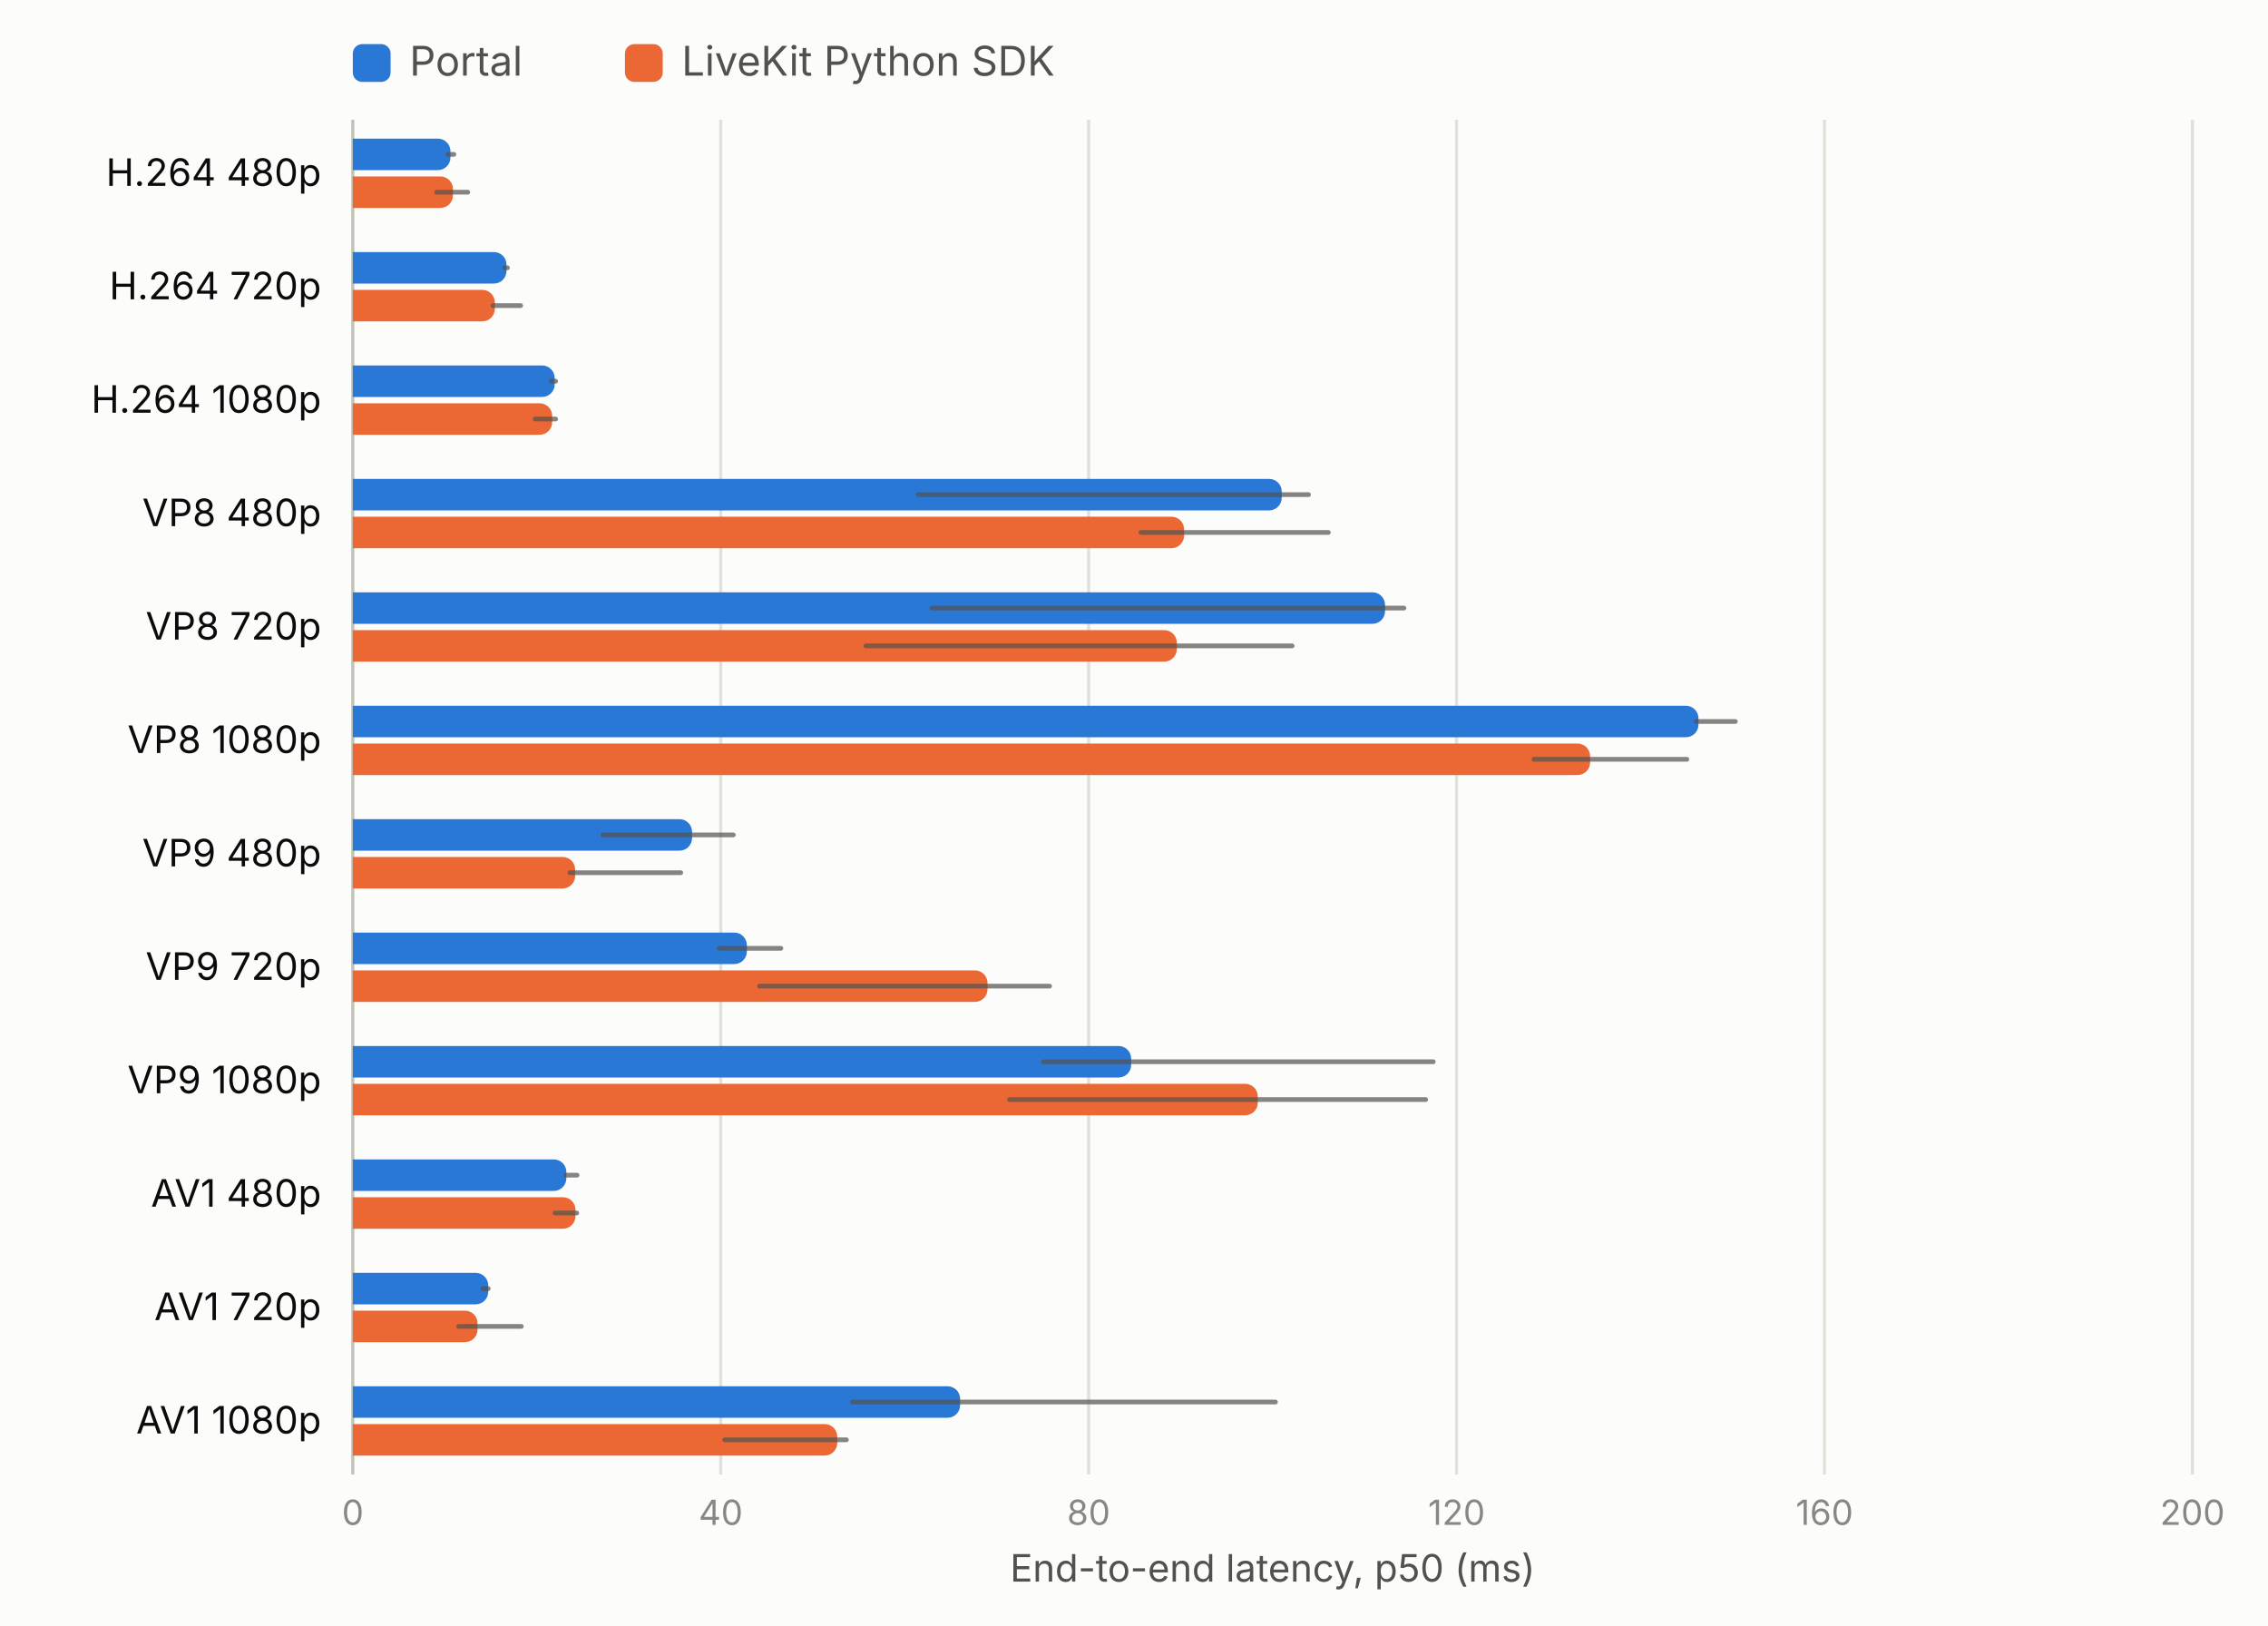
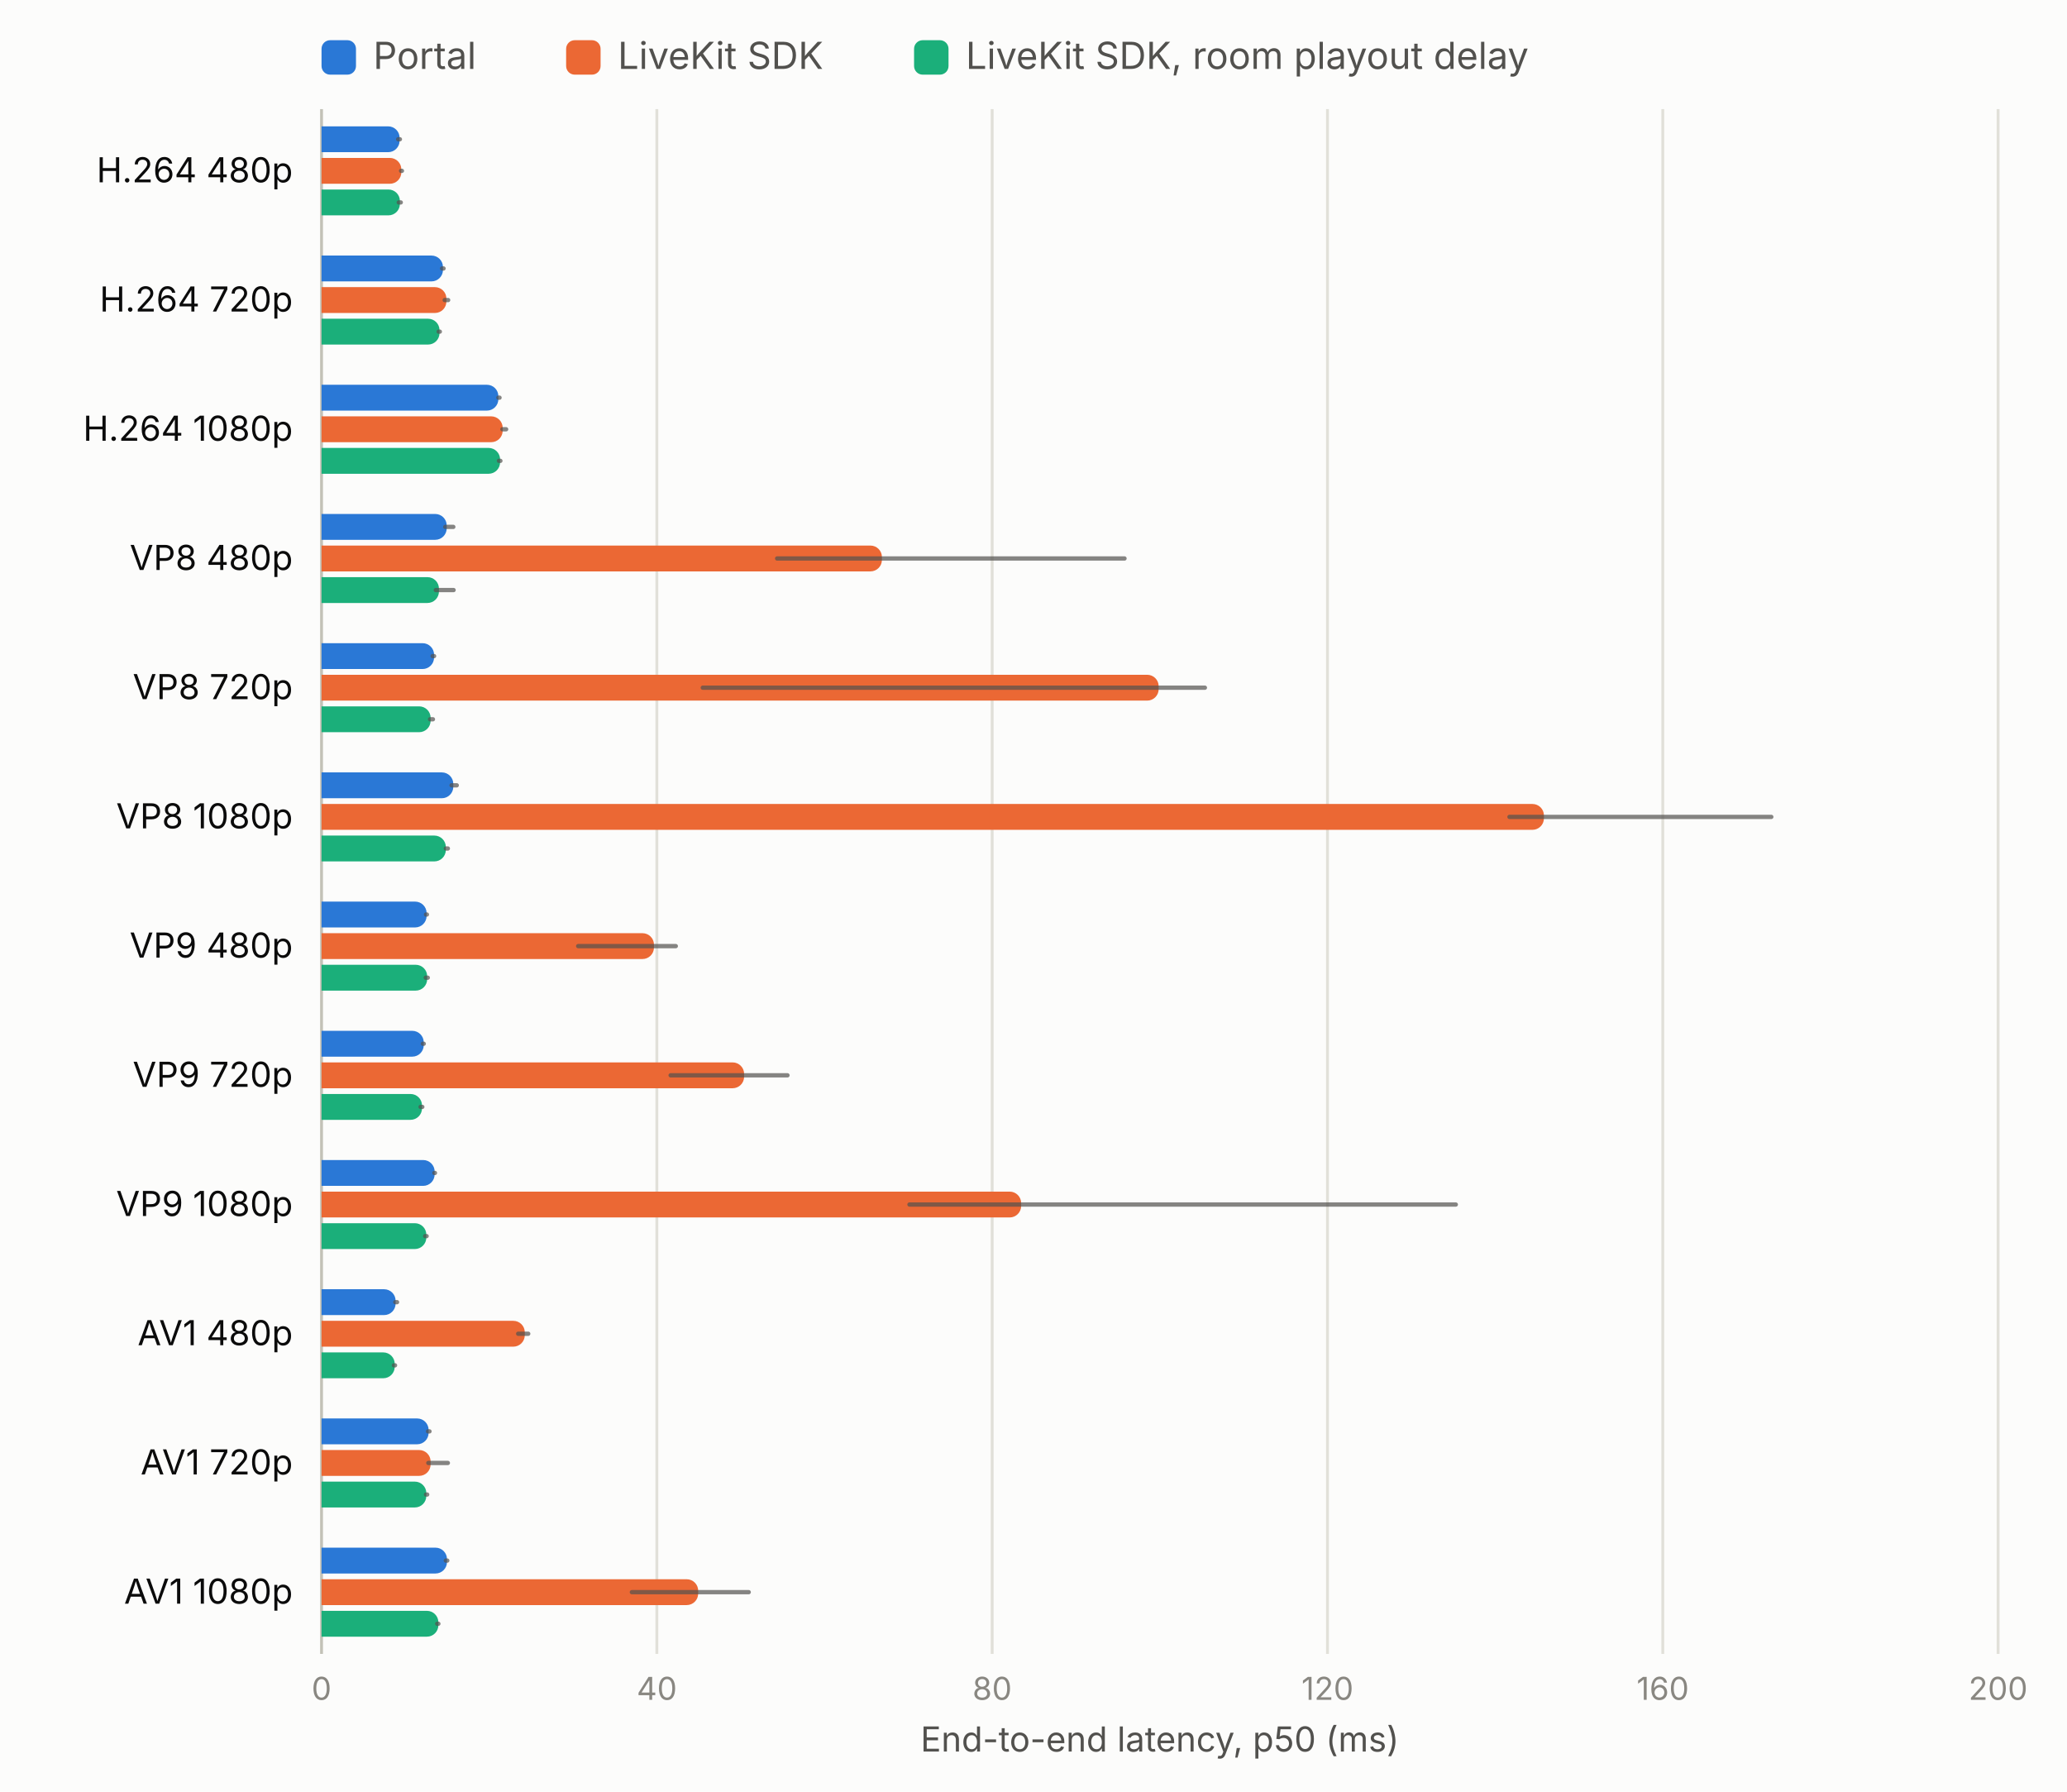
- <svg xmlns="http://www.w3.org/2000/svg" width="720" height="516" viewBox="0 0 720 516" font-family="system-ui, -apple-system, &quot;Segoe UI&quot;, sans-serif" role="img" aria-label="End-to-end latency, p50 (ms): Portal compared with the LiveKit Python SDK">
-   <rect width="720" height="516" fill="#fcfcfb" />
+ <svg xmlns="http://www.w3.org/2000/svg" width="720" height="624" viewBox="0 0 720 624" font-family="system-ui, -apple-system, &quot;Segoe UI&quot;, sans-serif" role="img" aria-label="End-to-end latency, p50 (ms): Portal, LiveKit SDK, LiveKit SDK, room playout delay">
+   <rect width="720" height="624" fill="#fcfcfb" />
  <rect x="112" y="14" width="12" height="12" rx="3" fill="#2a78d6" />
  <text x="130" y="24" font-size="13" fill="#52514e">Portal</text>
-   <rect x="198.4" y="14" width="12" height="12" rx="3" fill="#eb6834" />
-   <text x="216.4" y="24" font-size="13" fill="#52514e">LiveKit Python SDK</text>
-   <line x1="112.0" y1="38" x2="112.0" y2="468" stroke="#c3c2b7" stroke-width="1" />
-   <text x="112.0" y="484" font-size="11" fill="#898781" text-anchor="middle" style="font-variant-numeric: tabular-nums">0</text>
-   <line x1="228.8" y1="38" x2="228.8" y2="468" stroke="#e1e0d9" stroke-width="1" />
-   <text x="228.8" y="484" font-size="11" fill="#898781" text-anchor="middle" style="font-variant-numeric: tabular-nums">40</text>
-   <line x1="345.6" y1="38" x2="345.6" y2="468" stroke="#e1e0d9" stroke-width="1" />
-   <text x="345.6" y="484" font-size="11" fill="#898781" text-anchor="middle" style="font-variant-numeric: tabular-nums">80</text>
-   <line x1="462.4" y1="38" x2="462.4" y2="468" stroke="#e1e0d9" stroke-width="1" />
-   <text x="462.4" y="484" font-size="11" fill="#898781" text-anchor="middle" style="font-variant-numeric: tabular-nums">120</text>
-   <line x1="579.2" y1="38" x2="579.2" y2="468" stroke="#e1e0d9" stroke-width="1" />
-   <text x="579.2" y="484" font-size="11" fill="#898781" text-anchor="middle" style="font-variant-numeric: tabular-nums">160</text>
-   <line x1="696.0" y1="38" x2="696.0" y2="468" stroke="#e1e0d9" stroke-width="1" />
-   <text x="696.0" y="484" font-size="11" fill="#898781" text-anchor="middle" style="font-variant-numeric: tabular-nums">200</text>
-   <text x="404.0" y="502" font-size="12" fill="#52514e" text-anchor="middle">End-to-end latency, p50 (ms)</text>
-   <text x="102" y="59.0" font-size="12" fill="#0b0b0b" text-anchor="end">H.264 480p</text>
-   <path d="M112,44 h27.0 a4,4 0 0 1 4,4 v2 a4,4 0 0 1 -4,4 h-27.0 z" fill="#2a78d6" />
-   <line x1="142.2" y1="49.0" x2="144.1" y2="49.0" stroke="#52514e" stroke-width="1.5" stroke-linecap="round" opacity="0.7" />
-   <path d="M112,56 h27.8 a4,4 0 0 1 4,4 v2 a4,4 0 0 1 -4,4 h-27.8 z" fill="#eb6834" />
-   <line x1="138.6" y1="61.0" x2="148.5" y2="61.0" stroke="#52514e" stroke-width="1.5" stroke-linecap="round" opacity="0.7" />
-   <text x="102" y="95.0" font-size="12" fill="#0b0b0b" text-anchor="end">H.264 720p</text>
-   <path d="M112,80 h44.8 a4,4 0 0 1 4,4 v2 a4,4 0 0 1 -4,4 h-44.8 z" fill="#2a78d6" />
-   <line x1="160.2" y1="85.0" x2="161.1" y2="85.0" stroke="#52514e" stroke-width="1.5" stroke-linecap="round" opacity="0.7" />
-   <path d="M112,92 h41.1 a4,4 0 0 1 4,4 v2 a4,4 0 0 1 -4,4 h-41.1 z" fill="#eb6834" />
-   <line x1="156.5" y1="97.0" x2="165.3" y2="97.0" stroke="#52514e" stroke-width="1.5" stroke-linecap="round" opacity="0.7" />
-   <text x="102" y="131.0" font-size="12" fill="#0b0b0b" text-anchor="end">H.264 1080p</text>
-   <path d="M112,116 h60.1 a4,4 0 0 1 4,4 v2 a4,4 0 0 1 -4,4 h-60.1 z" fill="#2a78d6" />
-   <line x1="175.0" y1="121.0" x2="176.4" y2="121.0" stroke="#52514e" stroke-width="1.5" stroke-linecap="round" opacity="0.7" />
-   <path d="M112,128 h59.3 a4,4 0 0 1 4,4 v2 a4,4 0 0 1 -4,4 h-59.3 z" fill="#eb6834" />
-   <line x1="169.9" y1="133.0" x2="176.4" y2="133.0" stroke="#52514e" stroke-width="1.5" stroke-linecap="round" opacity="0.7" />
-   <text x="102" y="167.0" font-size="12" fill="#0b0b0b" text-anchor="end">VP8 480p</text>
-   <path d="M112,152 h290.9 a4,4 0 0 1 4,4 v2 a4,4 0 0 1 -4,4 h-290.9 z" fill="#2a78d6" />
-   <line x1="291.5" y1="157.0" x2="415.4" y2="157.0" stroke="#52514e" stroke-width="1.5" stroke-linecap="round" opacity="0.7" />
-   <path d="M112,164 h259.9 a4,4 0 0 1 4,4 v2 a4,4 0 0 1 -4,4 h-259.9 z" fill="#eb6834" />
-   <line x1="362.2" y1="169.0" x2="421.7" y2="169.0" stroke="#52514e" stroke-width="1.5" stroke-linecap="round" opacity="0.7" />
-   <text x="102" y="203.0" font-size="12" fill="#0b0b0b" text-anchor="end">VP8 720p</text>
-   <path d="M112,188 h323.7 a4,4 0 0 1 4,4 v2 a4,4 0 0 1 -4,4 h-323.7 z" fill="#2a78d6" />
-   <line x1="295.8" y1="193.0" x2="445.7" y2="193.0" stroke="#52514e" stroke-width="1.5" stroke-linecap="round" opacity="0.7" />
-   <path d="M112,200 h257.6 a4,4 0 0 1 4,4 v2 a4,4 0 0 1 -4,4 h-257.6 z" fill="#eb6834" />
-   <line x1="274.9" y1="205.0" x2="410.2" y2="205.0" stroke="#52514e" stroke-width="1.5" stroke-linecap="round" opacity="0.7" />
-   <text x="102" y="239.0" font-size="12" fill="#0b0b0b" text-anchor="end">VP8 1080p</text>
-   <path d="M112,224 h423.2 a4,4 0 0 1 4,4 v2 a4,4 0 0 1 -4,4 h-423.2 z" fill="#2a78d6" />
-   <line x1="538.4" y1="229.0" x2="550.9" y2="229.0" stroke="#52514e" stroke-width="1.5" stroke-linecap="round" opacity="0.7" />
-   <path d="M112,236 h388.8 a4,4 0 0 1 4,4 v2 a4,4 0 0 1 -4,4 h-388.8 z" fill="#eb6834" />
-   <line x1="487.0" y1="241.0" x2="535.5" y2="241.0" stroke="#52514e" stroke-width="1.5" stroke-linecap="round" opacity="0.7" />
-   <text x="102" y="275.0" font-size="12" fill="#0b0b0b" text-anchor="end">VP9 480p</text>
-   <path d="M112,260 h103.7 a4,4 0 0 1 4,4 v2 a4,4 0 0 1 -4,4 h-103.7 z" fill="#2a78d6" />
-   <line x1="191.4" y1="265.0" x2="232.8" y2="265.0" stroke="#52514e" stroke-width="1.5" stroke-linecap="round" opacity="0.7" />
-   <path d="M112,272 h66.6 a4,4 0 0 1 4,4 v2 a4,4 0 0 1 -4,4 h-66.6 z" fill="#eb6834" />
-   <line x1="180.9" y1="277.0" x2="216.1" y2="277.0" stroke="#52514e" stroke-width="1.5" stroke-linecap="round" opacity="0.7" />
-   <text x="102" y="311.0" font-size="12" fill="#0b0b0b" text-anchor="end">VP9 720p</text>
-   <path d="M112,296 h121.1 a4,4 0 0 1 4,4 v2 a4,4 0 0 1 -4,4 h-121.1 z" fill="#2a78d6" />
-   <line x1="228.3" y1="301.0" x2="247.9" y2="301.0" stroke="#52514e" stroke-width="1.5" stroke-linecap="round" opacity="0.7" />
-   <path d="M112,308 h197.5 a4,4 0 0 1 4,4 v2 a4,4 0 0 1 -4,4 h-197.5 z" fill="#eb6834" />
-   <line x1="241.1" y1="313.0" x2="333.2" y2="313.0" stroke="#52514e" stroke-width="1.5" stroke-linecap="round" opacity="0.7" />
-   <text x="102" y="347.0" font-size="12" fill="#0b0b0b" text-anchor="end">VP9 1080p</text>
-   <path d="M112,332 h243.1 a4,4 0 0 1 4,4 v2 a4,4 0 0 1 -4,4 h-243.1 z" fill="#2a78d6" />
-   <line x1="331.2" y1="337.0" x2="455.0" y2="337.0" stroke="#52514e" stroke-width="1.5" stroke-linecap="round" opacity="0.7" />
-   <path d="M112,344 h283.3 a4,4 0 0 1 4,4 v2 a4,4 0 0 1 -4,4 h-283.3 z" fill="#eb6834" />
-   <line x1="320.5" y1="349.0" x2="452.6" y2="349.0" stroke="#52514e" stroke-width="1.5" stroke-linecap="round" opacity="0.7" />
-   <text x="102" y="383.0" font-size="12" fill="#0b0b0b" text-anchor="end">AV1 480p</text>
-   <path d="M112,368 h63.8 a4,4 0 0 1 4,4 v2 a4,4 0 0 1 -4,4 h-63.8 z" fill="#2a78d6" />
-   <line x1="179.7" y1="373.0" x2="183.2" y2="373.0" stroke="#52514e" stroke-width="1.5" stroke-linecap="round" opacity="0.7" />
-   <path d="M112,380 h66.7 a4,4 0 0 1 4,4 v2 a4,4 0 0 1 -4,4 h-66.7 z" fill="#eb6834" />
-   <line x1="176.2" y1="385.0" x2="183.1" y2="385.0" stroke="#52514e" stroke-width="1.5" stroke-linecap="round" opacity="0.7" />
-   <text x="102" y="419.0" font-size="12" fill="#0b0b0b" text-anchor="end">AV1 720p</text>
-   <path d="M112,404 h39.0 a4,4 0 0 1 4,4 v2 a4,4 0 0 1 -4,4 h-39.0 z" fill="#2a78d6" />
-   <line x1="153.3" y1="409.0" x2="155.0" y2="409.0" stroke="#52514e" stroke-width="1.5" stroke-linecap="round" opacity="0.7" />
-   <path d="M112,416 h35.6 a4,4 0 0 1 4,4 v2 a4,4 0 0 1 -4,4 h-35.6 z" fill="#eb6834" />
-   <line x1="145.6" y1="421.0" x2="165.5" y2="421.0" stroke="#52514e" stroke-width="1.5" stroke-linecap="round" opacity="0.7" />
-   <text x="102" y="455.0" font-size="12" fill="#0b0b0b" text-anchor="end">AV1 1080p</text>
-   <path d="M112,440 h188.8 a4,4 0 0 1 4,4 v2 a4,4 0 0 1 -4,4 h-188.8 z" fill="#2a78d6" />
-   <line x1="270.6" y1="445.0" x2="404.9" y2="445.0" stroke="#52514e" stroke-width="1.5" stroke-linecap="round" opacity="0.7" />
-   <path d="M112,452 h149.8 a4,4 0 0 1 4,4 v2 a4,4 0 0 1 -4,4 h-149.8 z" fill="#eb6834" />
-   <line x1="230.1" y1="457.0" x2="268.7" y2="457.0" stroke="#52514e" stroke-width="1.5" stroke-linecap="round" opacity="0.7" />
+   <rect x="197.2" y="14" width="12" height="12" rx="3" fill="#eb6834" />
+   <text x="215.2" y="24" font-size="13" fill="#52514e">LiveKit SDK</text>
+   <rect x="318.4" y="14" width="12" height="12" rx="3" fill="#1baf7a" />
+   <text x="336.4" y="24" font-size="13" fill="#52514e">LiveKit SDK, room playout delay</text>
+   <line x1="112.0" y1="38" x2="112.0" y2="576" stroke="#c3c2b7" stroke-width="1" />
+   <text x="112.0" y="592" font-size="11" fill="#898781" text-anchor="middle" style="font-variant-numeric: tabular-nums">0</text>
+   <line x1="228.8" y1="38" x2="228.8" y2="576" stroke="#e1e0d9" stroke-width="1" />
+   <text x="228.8" y="592" font-size="11" fill="#898781" text-anchor="middle" style="font-variant-numeric: tabular-nums">40</text>
+   <line x1="345.6" y1="38" x2="345.6" y2="576" stroke="#e1e0d9" stroke-width="1" />
+   <text x="345.6" y="592" font-size="11" fill="#898781" text-anchor="middle" style="font-variant-numeric: tabular-nums">80</text>
+   <line x1="462.4" y1="38" x2="462.4" y2="576" stroke="#e1e0d9" stroke-width="1" />
+   <text x="462.4" y="592" font-size="11" fill="#898781" text-anchor="middle" style="font-variant-numeric: tabular-nums">120</text>
+   <line x1="579.2" y1="38" x2="579.2" y2="576" stroke="#e1e0d9" stroke-width="1" />
+   <text x="579.2" y="592" font-size="11" fill="#898781" text-anchor="middle" style="font-variant-numeric: tabular-nums">160</text>
+   <line x1="696.0" y1="38" x2="696.0" y2="576" stroke="#e1e0d9" stroke-width="1" />
+   <text x="696.0" y="592" font-size="11" fill="#898781" text-anchor="middle" style="font-variant-numeric: tabular-nums">200</text>
+   <text x="404.0" y="610" font-size="12" fill="#52514e" text-anchor="middle">End-to-end latency, p50 (ms)</text>
+   <text x="102" y="63.5" font-size="12" fill="#0b0b0b" text-anchor="end">H.264 480p</text>
+   <path d="M112,44 h23.2 a4,4 0 0 1 4,4 v1 a4,4 0 0 1 -4,4 h-23.2 z" fill="#2a78d6" />
+   <line x1="138.7" y1="48.5" x2="139.3" y2="48.5" stroke="#52514e" stroke-width="1.5" stroke-linecap="round" opacity="0.7" />
+   <path d="M112,55 h23.8 a4,4 0 0 1 4,4 v1 a4,4 0 0 1 -4,4 h-23.8 z" fill="#eb6834" />
+   <line x1="139.7" y1="59.5" x2="140.0" y2="59.5" stroke="#52514e" stroke-width="1.5" stroke-linecap="round" opacity="0.7" />
+   <path d="M112,66 h23.3 a4,4 0 0 1 4,4 v1 a4,4 0 0 1 -4,4 h-23.3 z" fill="#1baf7a" />
+   <line x1="138.9" y1="70.5" x2="139.6" y2="70.5" stroke="#52514e" stroke-width="1.5" stroke-linecap="round" opacity="0.7" />
+   <text x="102" y="108.5" font-size="12" fill="#0b0b0b" text-anchor="end">H.264 720p</text>
+   <path d="M112,89 h38.3 a4,4 0 0 1 4,4 v1 a4,4 0 0 1 -4,4 h-38.3 z" fill="#2a78d6" />
+   <line x1="154.0" y1="93.5" x2="154.5" y2="93.5" stroke="#52514e" stroke-width="1.5" stroke-linecap="round" opacity="0.7" />
+   <path d="M112,100 h39.5 a4,4 0 0 1 4,4 v1 a4,4 0 0 1 -4,4 h-39.5 z" fill="#eb6834" />
+   <line x1="154.9" y1="104.5" x2="156.1" y2="104.5" stroke="#52514e" stroke-width="1.5" stroke-linecap="round" opacity="0.7" />
+   <path d="M112,111 h37.1 a4,4 0 0 1 4,4 v1 a4,4 0 0 1 -4,4 h-37.1 z" fill="#1baf7a" />
+   <line x1="152.8" y1="115.5" x2="153.2" y2="115.5" stroke="#52514e" stroke-width="1.5" stroke-linecap="round" opacity="0.7" />
+   <text x="102" y="153.5" font-size="12" fill="#0b0b0b" text-anchor="end">H.264 1080p</text>
+   <path d="M112,134 h57.6 a4,4 0 0 1 4,4 v1 a4,4 0 0 1 -4,4 h-57.6 z" fill="#2a78d6" />
+   <line x1="173.6" y1="138.5" x2="174.0" y2="138.5" stroke="#52514e" stroke-width="1.5" stroke-linecap="round" opacity="0.7" />
+   <path d="M112,145 h59.1 a4,4 0 0 1 4,4 v1 a4,4 0 0 1 -4,4 h-59.1 z" fill="#eb6834" />
+   <line x1="175.0" y1="149.5" x2="176.3" y2="149.5" stroke="#52514e" stroke-width="1.5" stroke-linecap="round" opacity="0.7" />
+   <path d="M112,156 h58.2 a4,4 0 0 1 4,4 v1 a4,4 0 0 1 -4,4 h-58.2 z" fill="#1baf7a" />
+   <line x1="173.8" y1="160.5" x2="174.3" y2="160.5" stroke="#52514e" stroke-width="1.5" stroke-linecap="round" opacity="0.7" />
+   <text x="102" y="198.5" font-size="12" fill="#0b0b0b" text-anchor="end">VP8 480p</text>
+   <path d="M112,179 h39.6 a4,4 0 0 1 4,4 v1 a4,4 0 0 1 -4,4 h-39.6 z" fill="#2a78d6" />
+   <line x1="155.1" y1="183.5" x2="157.9" y2="183.5" stroke="#52514e" stroke-width="1.5" stroke-linecap="round" opacity="0.7" />
+   <path d="M112,190 h191.2 a4,4 0 0 1 4,4 v1 a4,4 0 0 1 -4,4 h-191.2 z" fill="#eb6834" />
+   <line x1="270.7" y1="194.5" x2="391.7" y2="194.5" stroke="#52514e" stroke-width="1.5" stroke-linecap="round" opacity="0.7" />
+   <path d="M112,201 h36.9 a4,4 0 0 1 4,4 v1 a4,4 0 0 1 -4,4 h-36.9 z" fill="#1baf7a" />
+   <line x1="151.8" y1="205.5" x2="158.0" y2="205.5" stroke="#52514e" stroke-width="1.5" stroke-linecap="round" opacity="0.7" />
+   <text x="102" y="243.5" font-size="12" fill="#0b0b0b" text-anchor="end">VP8 720p</text>
+   <path d="M112,224 h35.2 a4,4 0 0 1 4,4 v1 a4,4 0 0 1 -4,4 h-35.2 z" fill="#2a78d6" />
+   <line x1="150.7" y1="228.5" x2="151.2" y2="228.5" stroke="#52514e" stroke-width="1.5" stroke-linecap="round" opacity="0.7" />
+   <path d="M112,235 h287.6 a4,4 0 0 1 4,4 v1 a4,4 0 0 1 -4,4 h-287.6 z" fill="#eb6834" />
+   <line x1="244.8" y1="239.5" x2="419.7" y2="239.5" stroke="#52514e" stroke-width="1.5" stroke-linecap="round" opacity="0.7" />
+   <path d="M112,246 h34.0 a4,4 0 0 1 4,4 v1 a4,4 0 0 1 -4,4 h-34.0 z" fill="#1baf7a" />
+   <line x1="149.8" y1="250.5" x2="150.8" y2="250.5" stroke="#52514e" stroke-width="1.5" stroke-linecap="round" opacity="0.7" />
+   <text x="102" y="288.5" font-size="12" fill="#0b0b0b" text-anchor="end">VP8 1080p</text>
+   <path d="M112,269 h41.9 a4,4 0 0 1 4,4 v1 a4,4 0 0 1 -4,4 h-41.9 z" fill="#2a78d6" />
+   <line x1="157.3" y1="273.5" x2="159.1" y2="273.5" stroke="#52514e" stroke-width="1.5" stroke-linecap="round" opacity="0.7" />
+   <path d="M112,280 h421.8 a4,4 0 0 1 4,4 v1 a4,4 0 0 1 -4,4 h-421.8 z" fill="#eb6834" />
+   <line x1="525.8" y1="284.5" x2="617.0" y2="284.5" stroke="#52514e" stroke-width="1.5" stroke-linecap="round" opacity="0.7" />
+   <path d="M112,291 h39.3 a4,4 0 0 1 4,4 v1 a4,4 0 0 1 -4,4 h-39.3 z" fill="#1baf7a" />
+   <line x1="155.3" y1="295.5" x2="156.0" y2="295.5" stroke="#52514e" stroke-width="1.5" stroke-linecap="round" opacity="0.7" />
+   <text x="102" y="333.5" font-size="12" fill="#0b0b0b" text-anchor="end">VP9 480p</text>
+   <path d="M112,314 h32.6 a4,4 0 0 1 4,4 v1 a4,4 0 0 1 -4,4 h-32.6 z" fill="#2a78d6" />
+   <line x1="148.4" y1="318.5" x2="148.7" y2="318.5" stroke="#52514e" stroke-width="1.5" stroke-linecap="round" opacity="0.7" />
+   <path d="M112,325 h111.8 a4,4 0 0 1 4,4 v1 a4,4 0 0 1 -4,4 h-111.8 z" fill="#eb6834" />
+   <line x1="201.4" y1="329.5" x2="235.4" y2="329.5" stroke="#52514e" stroke-width="1.5" stroke-linecap="round" opacity="0.7" />
+   <path d="M112,336 h32.8 a4,4 0 0 1 4,4 v1 a4,4 0 0 1 -4,4 h-32.8 z" fill="#1baf7a" />
+   <line x1="148.3" y1="340.5" x2="149.0" y2="340.5" stroke="#52514e" stroke-width="1.5" stroke-linecap="round" opacity="0.7" />
+   <text x="102" y="378.5" font-size="12" fill="#0b0b0b" text-anchor="end">VP9 720p</text>
+   <path d="M112,359 h31.6 a4,4 0 0 1 4,4 v1 a4,4 0 0 1 -4,4 h-31.6 z" fill="#2a78d6" />
+   <line x1="147.3" y1="363.5" x2="147.6" y2="363.5" stroke="#52514e" stroke-width="1.5" stroke-linecap="round" opacity="0.7" />
+   <path d="M112,370 h143.2 a4,4 0 0 1 4,4 v1 a4,4 0 0 1 -4,4 h-143.2 z" fill="#eb6834" />
+   <line x1="233.6" y1="374.5" x2="274.3" y2="374.5" stroke="#52514e" stroke-width="1.5" stroke-linecap="round" opacity="0.7" />
+   <path d="M112,381 h31.0 a4,4 0 0 1 4,4 v1 a4,4 0 0 1 -4,4 h-31.0 z" fill="#1baf7a" />
+   <line x1="146.5" y1="385.5" x2="147.1" y2="385.5" stroke="#52514e" stroke-width="1.5" stroke-linecap="round" opacity="0.7" />
+   <text x="102" y="423.5" font-size="12" fill="#0b0b0b" text-anchor="end">VP9 1080p</text>
+   <path d="M112,404 h35.4 a4,4 0 0 1 4,4 v1 a4,4 0 0 1 -4,4 h-35.4 z" fill="#2a78d6" />
+   <line x1="151.3" y1="408.5" x2="151.5" y2="408.5" stroke="#52514e" stroke-width="1.5" stroke-linecap="round" opacity="0.7" />
+   <path d="M112,415 h239.7 a4,4 0 0 1 4,4 v1 a4,4 0 0 1 -4,4 h-239.7 z" fill="#eb6834" />
+   <line x1="316.8" y1="419.5" x2="507.1" y2="419.5" stroke="#52514e" stroke-width="1.5" stroke-linecap="round" opacity="0.7" />
+   <path d="M112,426 h32.5 a4,4 0 0 1 4,4 v1 a4,4 0 0 1 -4,4 h-32.5 z" fill="#1baf7a" />
+   <line x1="148.1" y1="430.5" x2="148.6" y2="430.5" stroke="#52514e" stroke-width="1.5" stroke-linecap="round" opacity="0.7" />
+   <text x="102" y="468.5" font-size="12" fill="#0b0b0b" text-anchor="end">AV1 480p</text>
+   <path d="M112,449 h21.8 a4,4 0 0 1 4,4 v1 a4,4 0 0 1 -4,4 h-21.8 z" fill="#2a78d6" />
+   <line x1="137.7" y1="453.5" x2="138.3" y2="453.5" stroke="#52514e" stroke-width="1.5" stroke-linecap="round" opacity="0.7" />
+   <path d="M112,460 h66.8 a4,4 0 0 1 4,4 v1 a4,4 0 0 1 -4,4 h-66.8 z" fill="#eb6834" />
+   <line x1="180.5" y1="464.5" x2="184.0" y2="464.5" stroke="#52514e" stroke-width="1.5" stroke-linecap="round" opacity="0.7" />
+   <path d="M112,471 h21.5 a4,4 0 0 1 4,4 v1 a4,4 0 0 1 -4,4 h-21.5 z" fill="#1baf7a" />
+   <line x1="137.2" y1="475.5" x2="137.6" y2="475.5" stroke="#52514e" stroke-width="1.5" stroke-linecap="round" opacity="0.7" />
+   <text x="102" y="513.5" font-size="12" fill="#0b0b0b" text-anchor="end">AV1 720p</text>
+   <path d="M112,494 h33.3 a4,4 0 0 1 4,4 v1 a4,4 0 0 1 -4,4 h-33.3 z" fill="#2a78d6" />
+   <line x1="149.1" y1="498.5" x2="149.6" y2="498.5" stroke="#52514e" stroke-width="1.5" stroke-linecap="round" opacity="0.7" />
+   <path d="M112,505 h34.0 a4,4 0 0 1 4,4 v1 a4,4 0 0 1 -4,4 h-34.0 z" fill="#eb6834" />
+   <line x1="149.2" y1="509.5" x2="156.0" y2="509.5" stroke="#52514e" stroke-width="1.5" stroke-linecap="round" opacity="0.7" />
+   <path d="M112,516 h32.5 a4,4 0 0 1 4,4 v1 a4,4 0 0 1 -4,4 h-32.5 z" fill="#1baf7a" />
+   <line x1="148.4" y1="520.5" x2="148.8" y2="520.5" stroke="#52514e" stroke-width="1.5" stroke-linecap="round" opacity="0.7" />
+   <text x="102" y="558.5" font-size="12" fill="#0b0b0b" text-anchor="end">AV1 1080p</text>
+   <path d="M112,539 h39.7 a4,4 0 0 1 4,4 v1 a4,4 0 0 1 -4,4 h-39.7 z" fill="#2a78d6" />
+   <line x1="155.3" y1="543.5" x2="155.8" y2="543.5" stroke="#52514e" stroke-width="1.5" stroke-linecap="round" opacity="0.7" />
+   <path d="M112,550 h127.2 a4,4 0 0 1 4,4 v1 a4,4 0 0 1 -4,4 h-127.2 z" fill="#eb6834" />
+   <line x1="220.1" y1="554.5" x2="260.8" y2="554.5" stroke="#52514e" stroke-width="1.5" stroke-linecap="round" opacity="0.7" />
+   <path d="M112,561 h36.7 a4,4 0 0 1 4,4 v1 a4,4 0 0 1 -4,4 h-36.7 z" fill="#1baf7a" />
+   <line x1="152.3" y1="565.5" x2="152.7" y2="565.5" stroke="#52514e" stroke-width="1.5" stroke-linecap="round" opacity="0.7" />
</svg>
